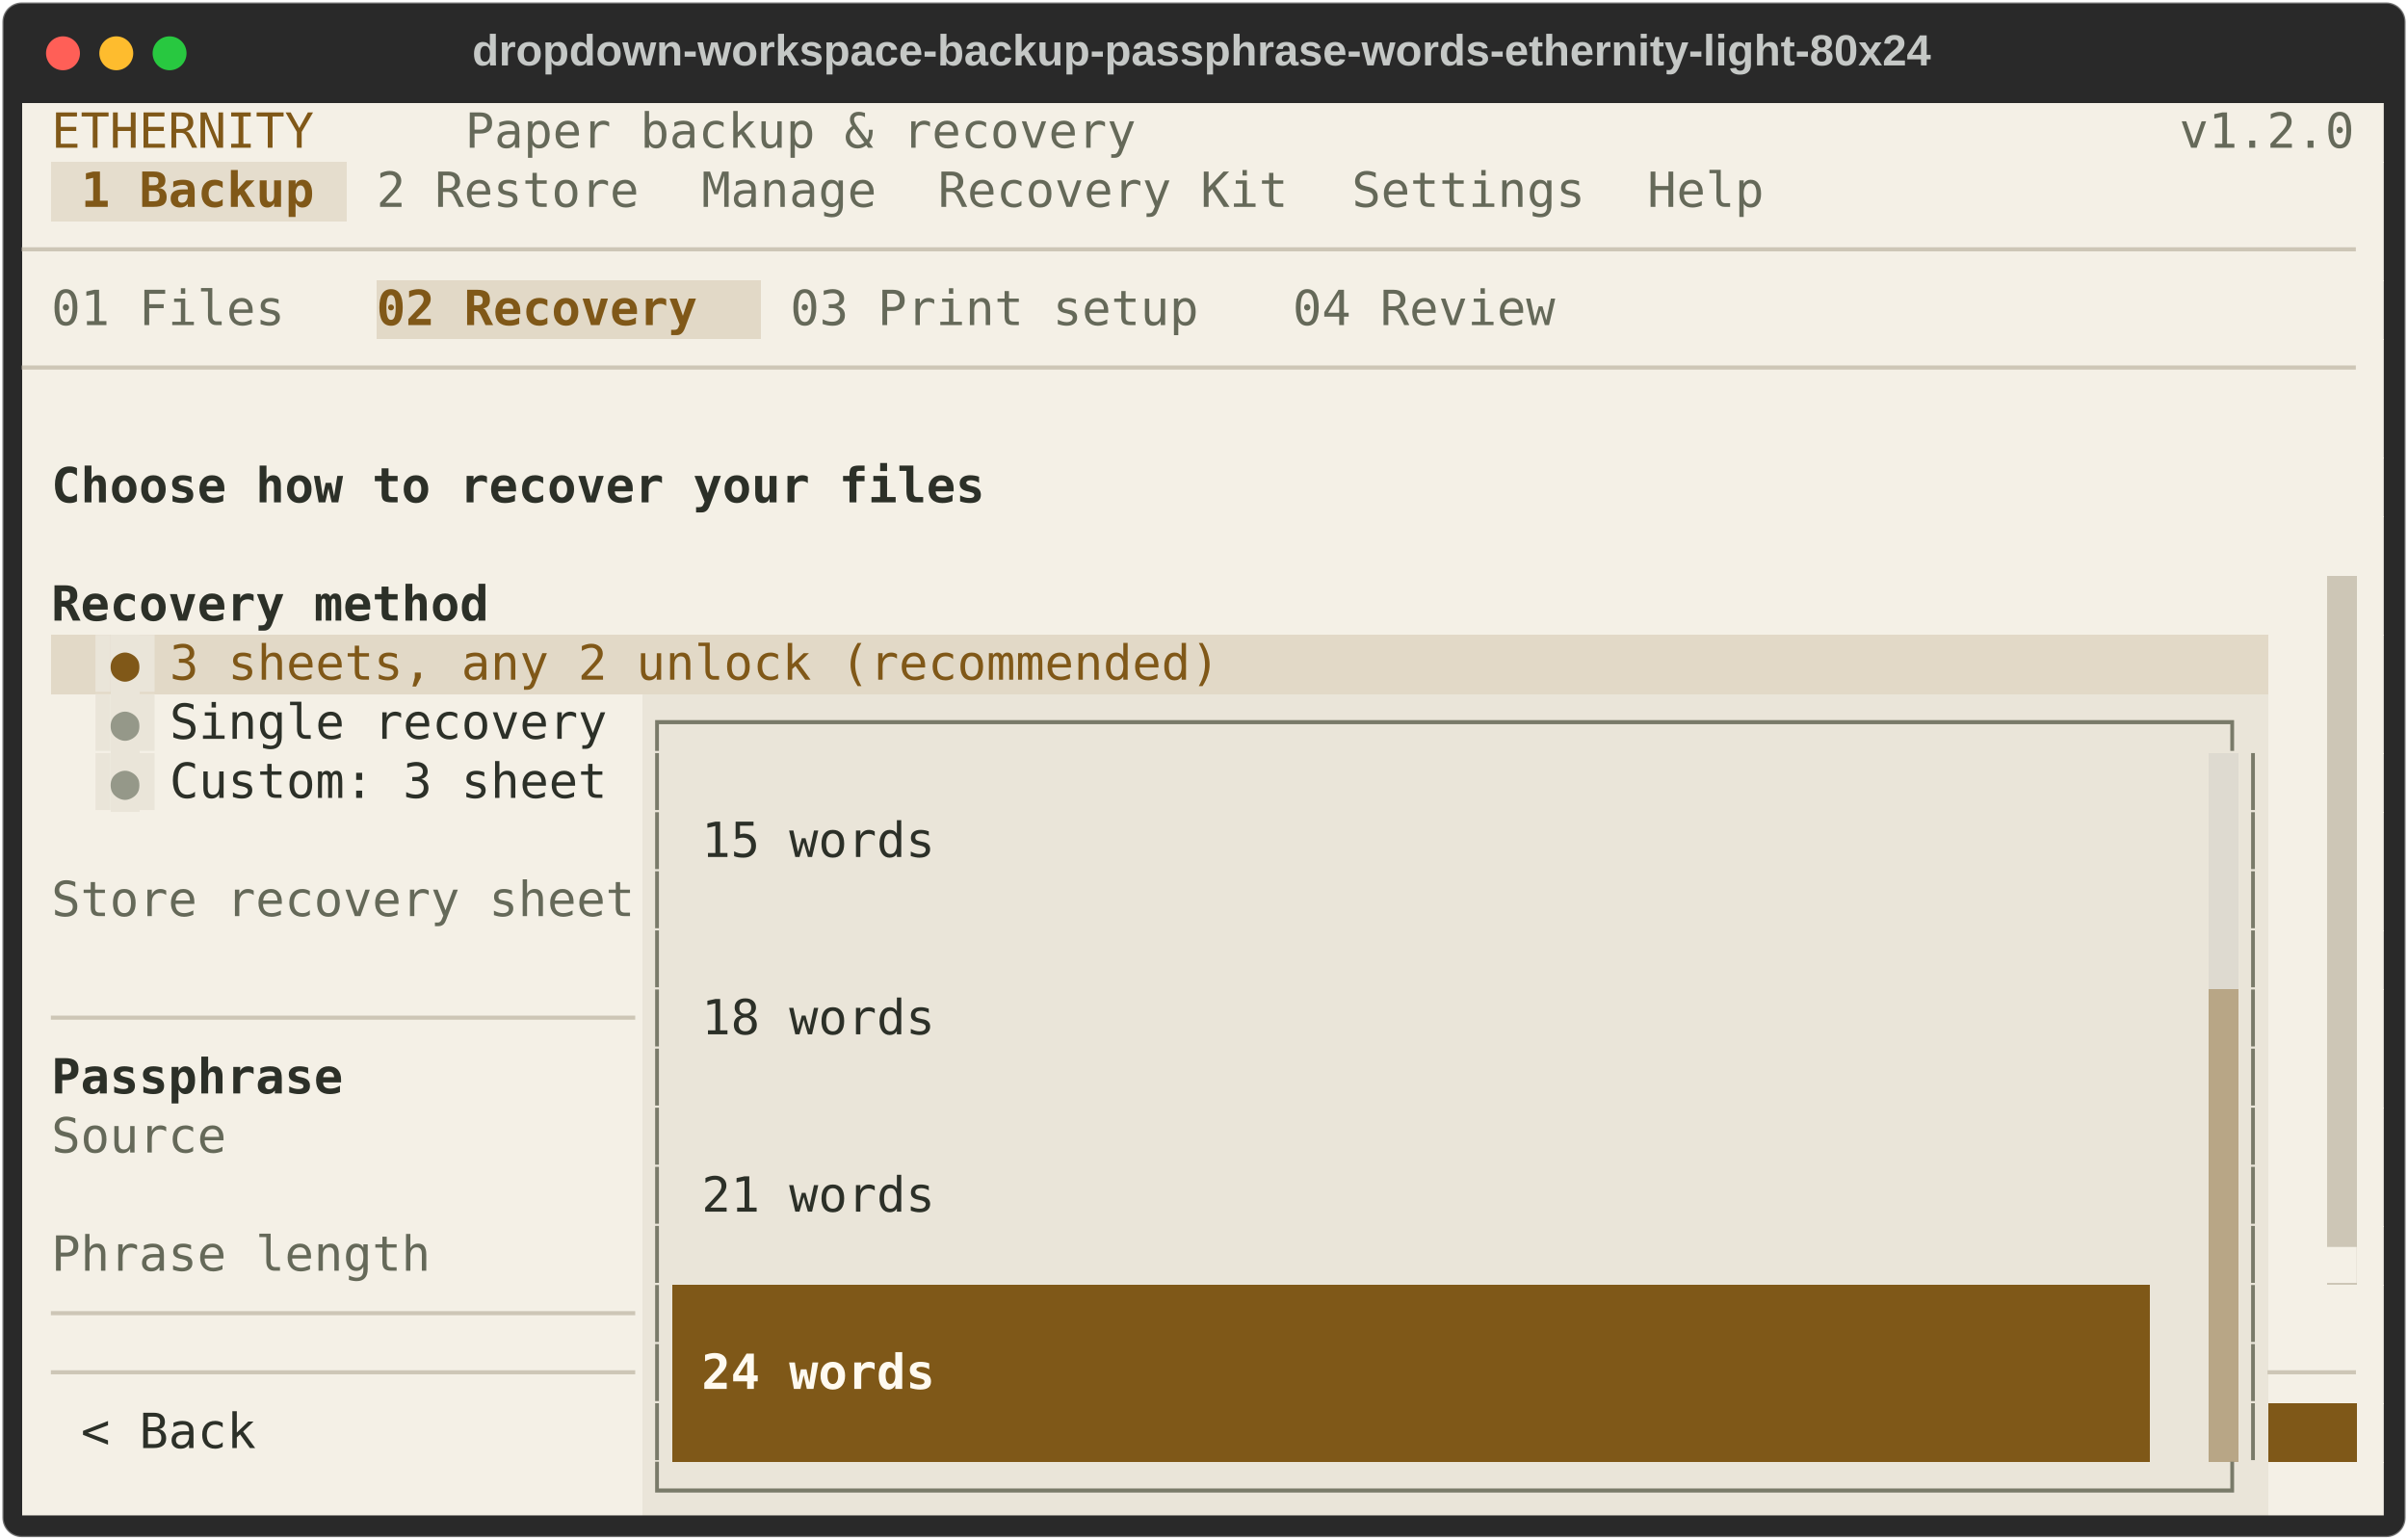
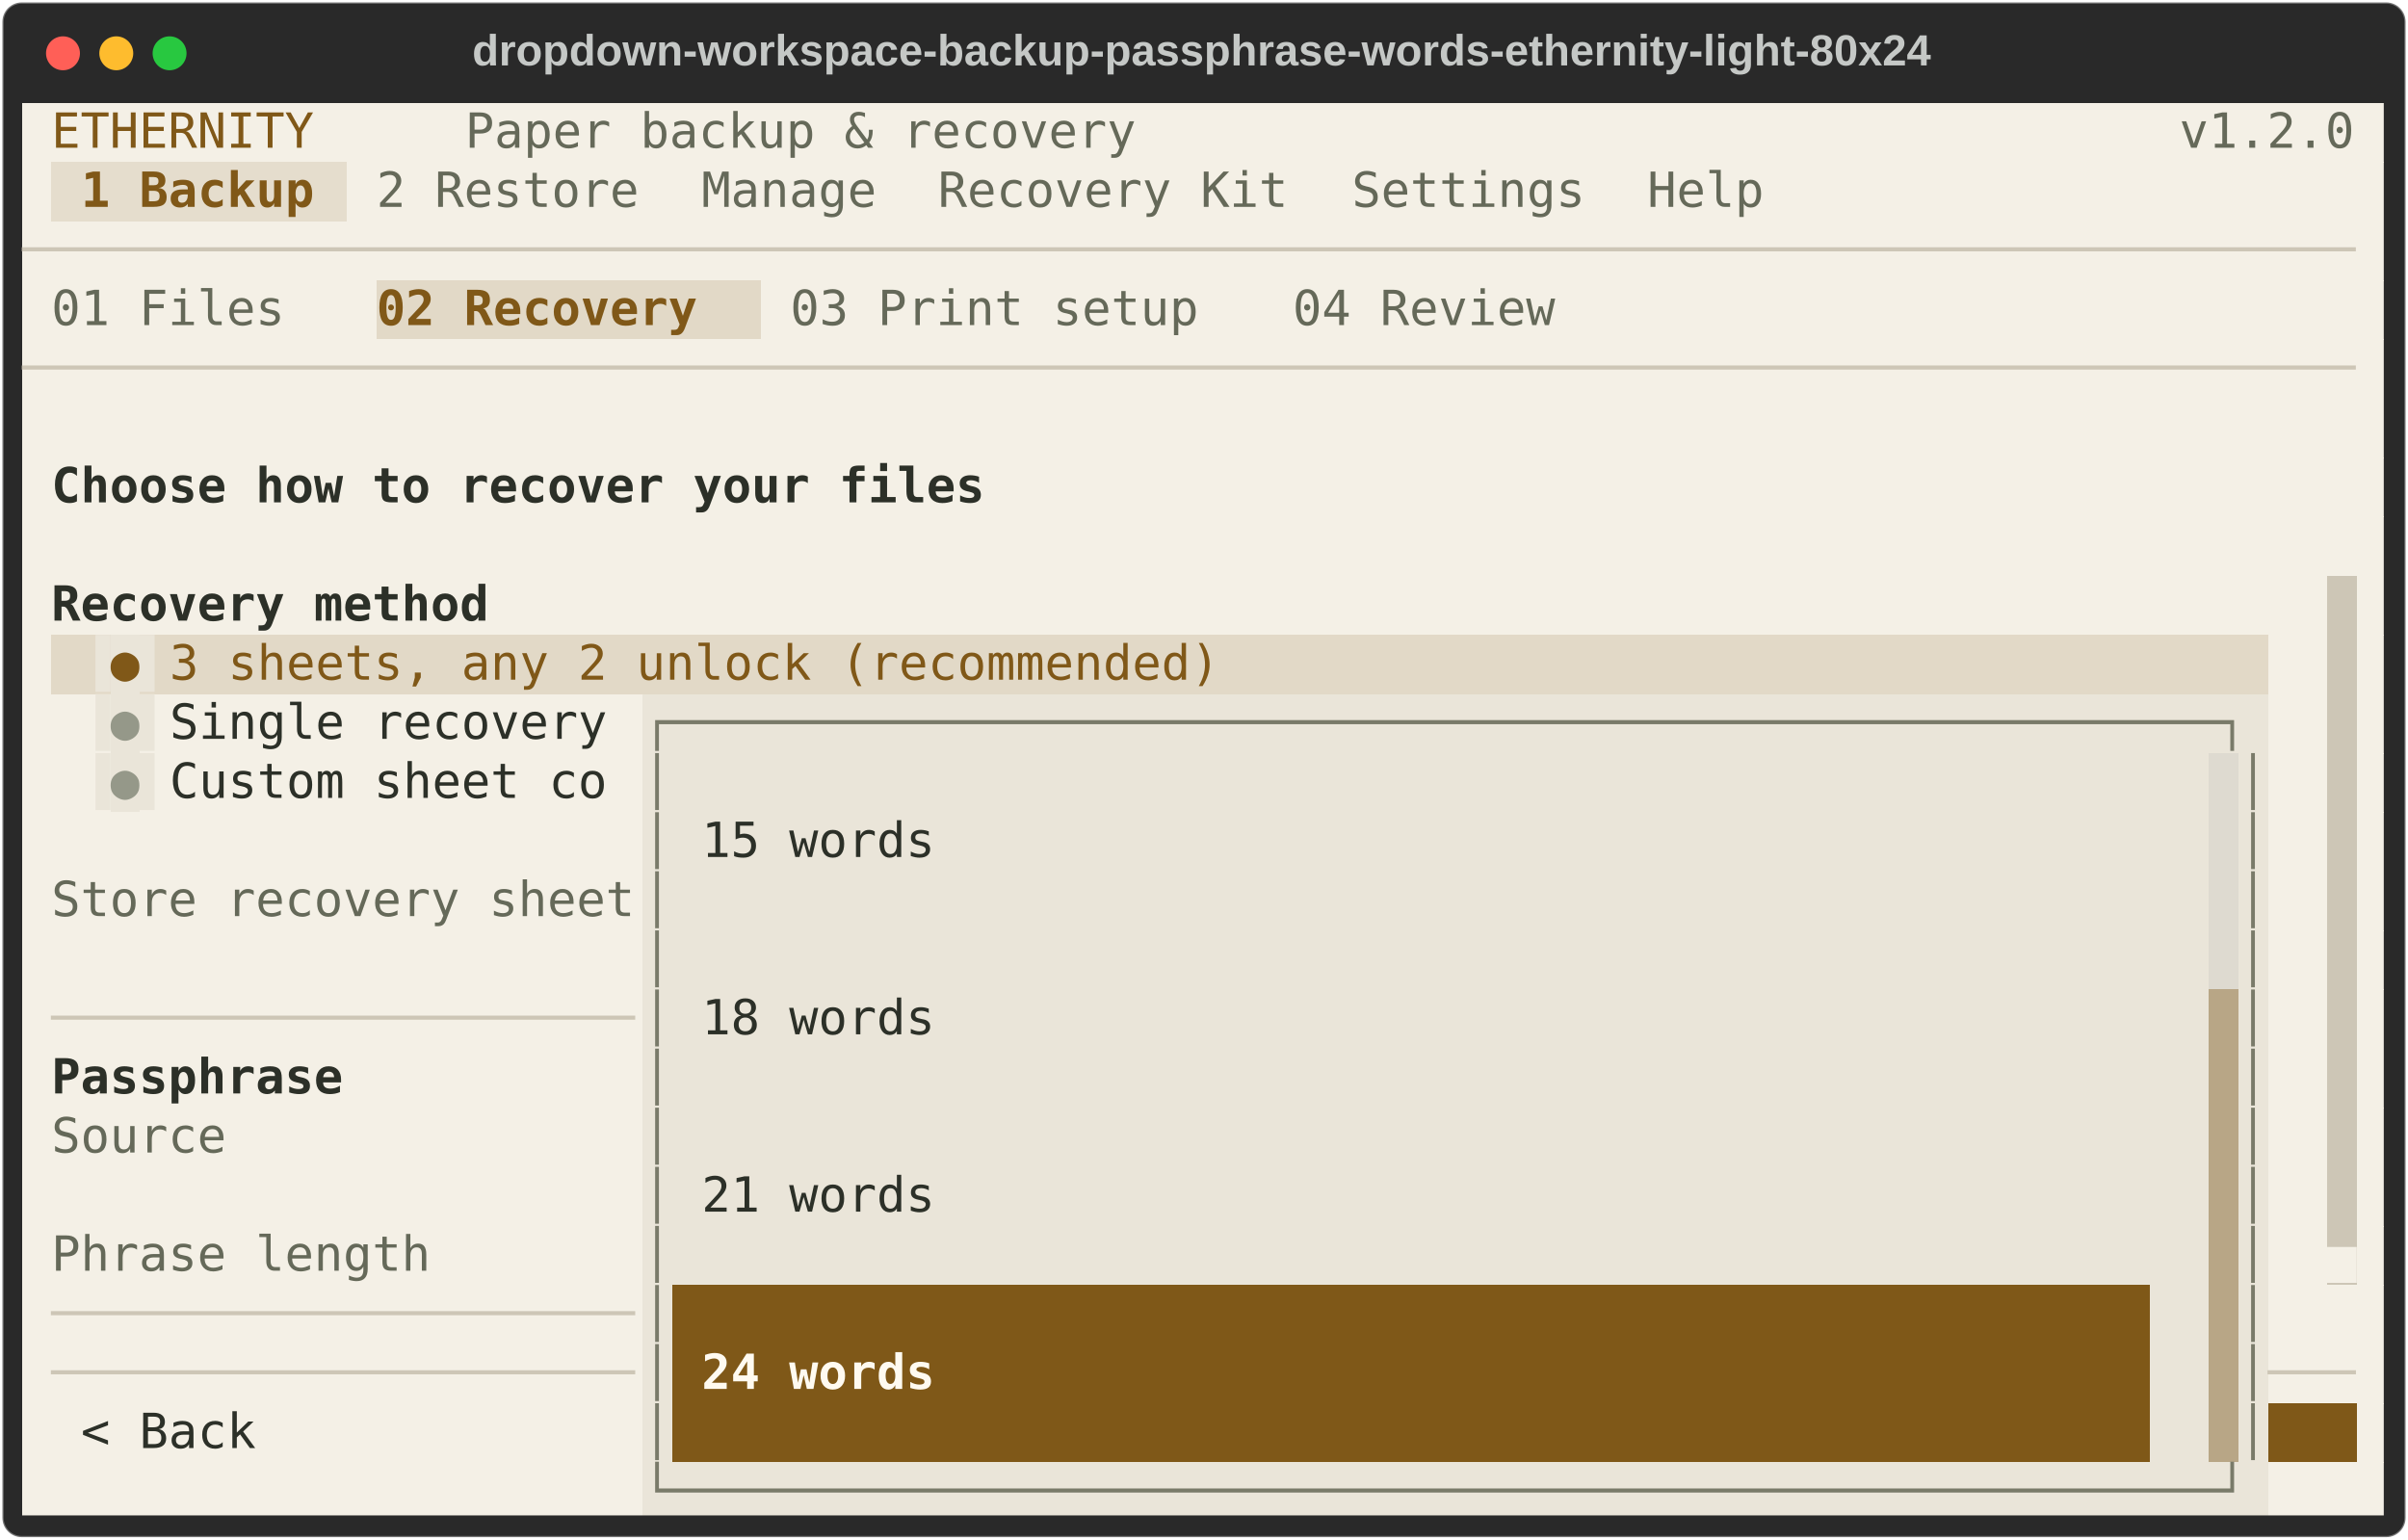
<svg xmlns="http://www.w3.org/2000/svg" class="rich-terminal" viewBox="0 0 994 635.6">
  <style>

    @font-face {
        font-family: "Fira Code";
        src: local("FiraCode-Regular"),
                url("https://cdnjs.cloudflare.com/ajax/libs/firacode/6.2.0/woff2/FiraCode-Regular.woff2") format("woff2"),
                url("https://cdnjs.cloudflare.com/ajax/libs/firacode/6.2.0/woff/FiraCode-Regular.woff") format("woff");
        font-style: normal;
        font-weight: 400;
    }
    @font-face {
        font-family: "Fira Code";
        src: local("FiraCode-Bold"),
                url("https://cdnjs.cloudflare.com/ajax/libs/firacode/6.2.0/woff2/FiraCode-Bold.woff2") format("woff2"),
                url("https://cdnjs.cloudflare.com/ajax/libs/firacode/6.2.0/woff/FiraCode-Bold.woff") format("woff");
        font-style: bold;
        font-weight: 700;
    }

    .terminal-matrix {
        font-family: Fira Code, monospace;
        font-size: 20px;
        line-height: 24.4px;
        font-variant-east-asian: full-width;
    }

    .terminal-title {
        font-size: 18px;
        font-weight: bold;
        font-family: arial;
    }

    .terminal-r1 { fill: #c5c8c6 }
.terminal-r2 { fill: #805818 }
.terminal-r3 { fill: #656959 }
.terminal-r4 { fill: #805818;font-weight: bold }
.terminal-r5 { fill: #cdc6b6 }
.terminal-r6 { fill: #2c3028;font-weight: bold }
.terminal-r7 { fill: #f4f0e6 }
.terminal-r8 { fill: #eae5d9 }
.terminal-r9 { fill: #959889 }
.terminal-r10 { fill: #2c3028 }
.terminal-r11 { fill: #797a69 }
.terminal-r12 { fill: #fffaf0;font-weight: bold }
    </style>
  <defs>
    <clipPath id="terminal-clip-terminal">
      <rect x="0" y="0" width="975.0" height="584.6" />
    </clipPath>
    <clipPath id="terminal-line-0">
      <rect x="0" y="1.5" width="976" height="24.65" />
    </clipPath>
    <clipPath id="terminal-line-1">
      <rect x="0" y="25.9" width="976" height="24.65" />
    </clipPath>
    <clipPath id="terminal-line-2">
      <rect x="0" y="50.3" width="976" height="24.65" />
    </clipPath>
    <clipPath id="terminal-line-3">
      <rect x="0" y="74.7" width="976" height="24.65" />
    </clipPath>
    <clipPath id="terminal-line-4">
      <rect x="0" y="99.1" width="976" height="24.65" />
    </clipPath>
    <clipPath id="terminal-line-5">
      <rect x="0" y="123.5" width="976" height="24.65" />
    </clipPath>
    <clipPath id="terminal-line-6">
      <rect x="0" y="147.9" width="976" height="24.65" />
    </clipPath>
    <clipPath id="terminal-line-7">
      <rect x="0" y="172.3" width="976" height="24.65" />
    </clipPath>
    <clipPath id="terminal-line-8">
      <rect x="0" y="196.7" width="976" height="24.65" />
    </clipPath>
    <clipPath id="terminal-line-9">
      <rect x="0" y="221.1" width="976" height="24.65" />
    </clipPath>
    <clipPath id="terminal-line-10">
      <rect x="0" y="245.5" width="976" height="24.65" />
    </clipPath>
    <clipPath id="terminal-line-11">
      <rect x="0" y="269.9" width="976" height="24.65" />
    </clipPath>
    <clipPath id="terminal-line-12">
      <rect x="0" y="294.3" width="976" height="24.65" />
    </clipPath>
    <clipPath id="terminal-line-13">
      <rect x="0" y="318.7" width="976" height="24.65" />
    </clipPath>
    <clipPath id="terminal-line-14">
      <rect x="0" y="343.1" width="976" height="24.65" />
    </clipPath>
    <clipPath id="terminal-line-15">
      <rect x="0" y="367.5" width="976" height="24.65" />
    </clipPath>
    <clipPath id="terminal-line-16">
      <rect x="0" y="391.9" width="976" height="24.65" />
    </clipPath>
    <clipPath id="terminal-line-17">
      <rect x="0" y="416.3" width="976" height="24.65" />
    </clipPath>
    <clipPath id="terminal-line-18">
      <rect x="0" y="440.7" width="976" height="24.65" />
    </clipPath>
    <clipPath id="terminal-line-19">
      <rect x="0" y="465.1" width="976" height="24.65" />
    </clipPath>
    <clipPath id="terminal-line-20">
      <rect x="0" y="489.5" width="976" height="24.65" />
    </clipPath>
    <clipPath id="terminal-line-21">
      <rect x="0" y="513.9" width="976" height="24.65" />
    </clipPath>
    <clipPath id="terminal-line-22">
      <rect x="0" y="538.3" width="976" height="24.65" />
    </clipPath>
  </defs>
  <rect fill="#292929" stroke="rgba(255,255,255,0.35)" stroke-width="1" x="1" y="1" width="992" height="633.6" rx="8" />
  <text class="terminal-title" fill="#c5c8c6" text-anchor="middle" x="496" y="27">dropdown-workspace-backup-passphrase-words-ethernity-light-80x24</text>
  <g transform="translate(26,22)">
    <circle cx="0" cy="0" r="7" fill="#ff5f57" />
    <circle cx="22" cy="0" r="7" fill="#febc2e" />
    <circle cx="44" cy="0" r="7" fill="#28c840" />
  </g>
  <g transform="translate(9, 41)" clip-path="url(#terminal-clip-terminal)">
    <rect fill="#f4f0e6" x="0" y="1.5" width="12.2" height="24.65" shape-rendering="crispEdges" />
    <rect fill="#f4f0e6" x="12.2" y="1.5" width="109.8" height="24.65" shape-rendering="crispEdges" />
    <rect fill="#f4f0e6" x="122" y="1.5" width="61" height="24.65" shape-rendering="crispEdges" />
    <rect fill="#f4f0e6" x="183" y="1.5" width="280.6" height="24.65" shape-rendering="crispEdges" />
    <rect fill="#f4f0e6" x="463.6" y="1.5" width="427" height="24.65" shape-rendering="crispEdges" />
    <rect fill="#f4f0e6" x="890.6" y="1.5" width="73.2" height="24.65" shape-rendering="crispEdges" />
    <rect fill="#f4f0e6" x="963.8" y="1.5" width="12.2" height="24.65" shape-rendering="crispEdges" />
    <rect fill="#f4f0e6" x="0" y="25.9" width="12.2" height="24.65" shape-rendering="crispEdges" />
    <rect fill="#e5ddcd" x="12.2" y="25.9" width="12.2" height="24.65" shape-rendering="crispEdges" />
    <rect fill="#e5ddcd" x="24.4" y="25.9" width="97.6" height="24.65" shape-rendering="crispEdges" />
    <rect fill="#e5ddcd" x="122" y="25.9" width="12.2" height="24.65" shape-rendering="crispEdges" />
    <rect fill="#f4f0e6" x="134.2" y="25.9" width="12.2" height="24.65" shape-rendering="crispEdges" />
    <rect fill="#f4f0e6" x="146.4" y="25.9" width="109.8" height="24.65" shape-rendering="crispEdges" />
    <rect fill="#f4f0e6" x="256.2" y="25.9" width="24.4" height="24.65" shape-rendering="crispEdges" />
    <rect fill="#f4f0e6" x="280.6" y="25.9" width="73.2" height="24.65" shape-rendering="crispEdges" />
    <rect fill="#f4f0e6" x="353.8" y="25.9" width="24.4" height="24.65" shape-rendering="crispEdges" />
    <rect fill="#f4f0e6" x="378.2" y="25.9" width="146.4" height="24.65" shape-rendering="crispEdges" />
    <rect fill="#f4f0e6" x="524.6" y="25.9" width="24.4" height="24.65" shape-rendering="crispEdges" />
    <rect fill="#f4f0e6" x="549" y="25.9" width="97.6" height="24.65" shape-rendering="crispEdges" />
    <rect fill="#f4f0e6" x="646.6" y="25.9" width="24.4" height="24.65" shape-rendering="crispEdges" />
    <rect fill="#f4f0e6" x="671" y="25.9" width="48.8" height="24.65" shape-rendering="crispEdges" />
    <rect fill="#f4f0e6" x="719.8" y="25.9" width="256.2" height="24.65" shape-rendering="crispEdges" />
    <rect fill="#f4f0e6" x="0" y="50.3" width="976" height="24.65" shape-rendering="crispEdges" />
    <rect fill="#f4f0e6" x="0" y="74.7" width="12.2" height="24.65" shape-rendering="crispEdges" />
    <rect fill="#f4f0e6" x="12.2" y="74.7" width="97.6" height="24.65" shape-rendering="crispEdges" />
    <rect fill="#f4f0e6" x="109.8" y="74.7" width="24.4" height="24.65" shape-rendering="crispEdges" />
    <rect fill="#f4f0e6" x="134.2" y="74.7" width="12.2" height="24.65" shape-rendering="crispEdges" />
    <rect fill="#e2d9c7" x="146.4" y="74.7" width="134.2" height="24.65" shape-rendering="crispEdges" />
    <rect fill="#e2d9c7" x="280.6" y="74.7" width="24.4" height="24.65" shape-rendering="crispEdges" />
    <rect fill="#f4f0e6" x="305" y="74.7" width="12.2" height="24.65" shape-rendering="crispEdges" />
    <rect fill="#f4f0e6" x="317.2" y="74.7" width="170.8" height="24.65" shape-rendering="crispEdges" />
    <rect fill="#f4f0e6" x="488" y="74.7" width="24.4" height="24.65" shape-rendering="crispEdges" />
    <rect fill="#f4f0e6" x="512.4" y="74.7" width="12.2" height="24.65" shape-rendering="crispEdges" />
    <rect fill="#f4f0e6" x="524.6" y="74.7" width="109.8" height="24.65" shape-rendering="crispEdges" />
    <rect fill="#f4f0e6" x="634.4" y="74.7" width="24.4" height="24.65" shape-rendering="crispEdges" />
    <rect fill="#f4f0e6" x="658.8" y="74.7" width="317.2" height="24.65" shape-rendering="crispEdges" />
    <rect fill="#f4f0e6" x="0" y="99.1" width="976" height="24.65" shape-rendering="crispEdges" />
    <rect fill="#f4f0e6" x="0" y="123.5" width="976" height="24.65" shape-rendering="crispEdges" />
    <rect fill="#f4f0e6" x="0" y="147.9" width="12.2" height="24.65" shape-rendering="crispEdges" />
    <rect fill="#f4f0e6" x="12.2" y="147.9" width="390.4" height="24.65" shape-rendering="crispEdges" />
    <rect fill="#f4f0e6" x="402.6" y="147.9" width="573.4" height="24.65" shape-rendering="crispEdges" />
    <rect fill="#f4f0e6" x="0" y="172.3" width="976" height="24.65" shape-rendering="crispEdges" />
    <rect fill="#f4f0e6" x="0" y="196.7" width="12.2" height="24.65" shape-rendering="crispEdges" />
    <rect fill="#f4f0e6" x="12.2" y="196.7" width="183" height="24.65" shape-rendering="crispEdges" />
    <rect fill="#f4f0e6" x="195.2" y="196.7" width="756.4" height="24.65" shape-rendering="crispEdges" />
    <rect fill="#cdc6b6" x="951.6" y="196.7" width="12.2" height="24.65" shape-rendering="crispEdges" />
    <rect fill="#f4f0e6" x="963.8" y="196.7" width="12.2" height="24.65" shape-rendering="crispEdges" />
    <rect fill="#f4f0e6" x="0" y="221.1" width="12.2" height="24.65" shape-rendering="crispEdges" />
    <rect fill="#e2d9c7" x="12.2" y="221.1" width="12.2" height="24.65" shape-rendering="crispEdges" />
    <rect fill="#e2d9c7" x="24.4" y="221.1" width="12.2" height="24.65" shape-rendering="crispEdges" />
    <rect fill="#eae5d9" x="36.6" y="221.1" width="12.2" height="24.65" shape-rendering="crispEdges" />
    <rect fill="#e2d9c7" x="48.8" y="221.1" width="12.2" height="24.65" shape-rendering="crispEdges" />
    <rect fill="#e2d9c7" x="61" y="221.1" width="463.6" height="24.65" shape-rendering="crispEdges" />
    <rect fill="#e2d9c7" x="524.6" y="221.1" width="402.6" height="24.65" shape-rendering="crispEdges" />
    <rect fill="#f4f0e6" x="927.2" y="221.1" width="24.4" height="24.65" shape-rendering="crispEdges" />
    <rect fill="#cdc6b6" x="951.6" y="221.1" width="12.2" height="24.65" shape-rendering="crispEdges" />
    <rect fill="#f4f0e6" x="963.8" y="221.1" width="12.2" height="24.65" shape-rendering="crispEdges" />
    <rect fill="#f4f0e6" x="0" y="245.5" width="24.4" height="24.65" shape-rendering="crispEdges" />
    <rect fill="#f4f0e6" x="24.4" y="245.5" width="12.2" height="24.65" shape-rendering="crispEdges" />
    <rect fill="#eae5d9" x="36.6" y="245.5" width="12.2" height="24.65" shape-rendering="crispEdges" />
    <rect fill="#f4f0e6" x="48.8" y="245.5" width="12.2" height="24.65" shape-rendering="crispEdges" />
    <rect fill="#f4f0e6" x="61" y="245.5" width="195.2" height="24.65" shape-rendering="crispEdges" />
    <rect fill="#eae5d9" x="256.2" y="245.5" width="671" height="24.65" shape-rendering="crispEdges" />
    <rect fill="#f4f0e6" x="927.2" y="245.5" width="24.4" height="24.65" shape-rendering="crispEdges" />
    <rect fill="#cdc6b6" x="951.6" y="245.5" width="12.2" height="24.65" shape-rendering="crispEdges" />
    <rect fill="#f4f0e6" x="963.8" y="245.5" width="12.2" height="24.65" shape-rendering="crispEdges" />
    <rect fill="#f4f0e6" x="0" y="269.9" width="24.4" height="24.65" shape-rendering="crispEdges" />
    <rect fill="#f4f0e6" x="24.4" y="269.9" width="12.2" height="24.65" shape-rendering="crispEdges" />
    <rect fill="#eae5d9" x="36.6" y="269.9" width="12.2" height="24.65" shape-rendering="crispEdges" />
    <rect fill="#f4f0e6" x="48.8" y="269.9" width="12.2" height="24.65" shape-rendering="crispEdges" />
    <rect fill="#f4f0e6" x="61" y="269.9" width="195.2" height="24.65" shape-rendering="crispEdges" />
    <rect fill="#eae5d9" x="256.2" y="269.9" width="12.2" height="24.65" shape-rendering="crispEdges" />
    <rect fill="#eae5d9" x="268.4" y="269.9" width="610" height="24.65" shape-rendering="crispEdges" />
    <rect fill="#eae5d9" x="878.4" y="269.9" width="24.4" height="24.65" shape-rendering="crispEdges" />
    <rect fill="#dedad0" x="902.8" y="269.9" width="12.2" height="24.65" shape-rendering="crispEdges" />
    <rect fill="#eae5d9" x="915" y="269.9" width="12.2" height="24.65" shape-rendering="crispEdges" />
    <rect fill="#f4f0e6" x="927.2" y="269.9" width="24.4" height="24.65" shape-rendering="crispEdges" />
    <rect fill="#cdc6b6" x="951.6" y="269.9" width="12.2" height="24.65" shape-rendering="crispEdges" />
    <rect fill="#f4f0e6" x="963.8" y="269.9" width="12.2" height="24.65" shape-rendering="crispEdges" />
    <rect fill="#f4f0e6" x="0" y="294.3" width="256.2" height="24.65" shape-rendering="crispEdges" />
    <rect fill="#eae5d9" x="256.2" y="294.3" width="12.2" height="24.65" shape-rendering="crispEdges" />
    <rect fill="#eae5d9" x="268.4" y="294.3" width="12.2" height="24.65" shape-rendering="crispEdges" />
    <rect fill="#eae5d9" x="280.6" y="294.3" width="97.6" height="24.65" shape-rendering="crispEdges" />
    <rect fill="#eae5d9" x="378.2" y="294.3" width="500.2" height="24.65" shape-rendering="crispEdges" />
    <rect fill="#eae5d9" x="878.4" y="294.3" width="24.4" height="24.65" shape-rendering="crispEdges" />
    <rect fill="#dedad0" x="902.8" y="294.3" width="12.2" height="24.65" shape-rendering="crispEdges" />
    <rect fill="#eae5d9" x="915" y="294.3" width="12.2" height="24.65" shape-rendering="crispEdges" />
    <rect fill="#f4f0e6" x="927.2" y="294.3" width="24.4" height="24.65" shape-rendering="crispEdges" />
    <rect fill="#cdc6b6" x="951.6" y="294.3" width="12.2" height="24.65" shape-rendering="crispEdges" />
    <rect fill="#f4f0e6" x="963.8" y="294.3" width="12.2" height="24.65" shape-rendering="crispEdges" />
    <rect fill="#f4f0e6" x="0" y="318.7" width="12.2" height="24.65" shape-rendering="crispEdges" />
    <rect fill="#f4f0e6" x="12.2" y="318.7" width="244" height="24.65" shape-rendering="crispEdges" />
    <rect fill="#eae5d9" x="256.2" y="318.7" width="12.2" height="24.65" shape-rendering="crispEdges" />
    <rect fill="#eae5d9" x="268.4" y="318.7" width="610" height="24.65" shape-rendering="crispEdges" />
    <rect fill="#eae5d9" x="878.4" y="318.7" width="24.4" height="24.65" shape-rendering="crispEdges" />
    <rect fill="#dedad0" x="902.8" y="318.7" width="12.2" height="24.65" shape-rendering="crispEdges" />
    <rect fill="#eae5d9" x="915" y="318.7" width="12.2" height="24.65" shape-rendering="crispEdges" />
    <rect fill="#f4f0e6" x="927.2" y="318.7" width="24.4" height="24.65" shape-rendering="crispEdges" />
    <rect fill="#cdc6b6" x="951.6" y="318.7" width="12.2" height="24.65" shape-rendering="crispEdges" />
    <rect fill="#f4f0e6" x="963.8" y="318.7" width="12.2" height="24.65" shape-rendering="crispEdges" />
    <rect fill="#f4f0e6" x="0" y="343.1" width="256.2" height="24.65" shape-rendering="crispEdges" />
    <rect fill="#eae5d9" x="256.2" y="343.1" width="12.2" height="24.65" shape-rendering="crispEdges" />
    <rect fill="#eae5d9" x="268.4" y="343.1" width="610" height="24.65" shape-rendering="crispEdges" />
    <rect fill="#eae5d9" x="878.4" y="343.1" width="24.4" height="24.65" shape-rendering="crispEdges" />
    <rect fill="#dedad0" x="902.8" y="343.1" width="12.2" height="24.65" shape-rendering="crispEdges" />
    <rect fill="#eae5d9" x="915" y="343.1" width="12.2" height="24.65" shape-rendering="crispEdges" />
    <rect fill="#f4f0e6" x="927.2" y="343.1" width="24.4" height="24.65" shape-rendering="crispEdges" />
    <rect fill="#cdc6b6" x="951.6" y="343.1" width="12.2" height="24.65" shape-rendering="crispEdges" />
    <rect fill="#f4f0e6" x="963.8" y="343.1" width="12.2" height="24.65" shape-rendering="crispEdges" />
    <rect fill="#f4f0e6" x="0" y="367.5" width="12.2" height="24.65" shape-rendering="crispEdges" />
    <rect fill="#f4f0e6" x="12.2" y="367.5" width="244" height="24.65" shape-rendering="crispEdges" />
    <rect fill="#eae5d9" x="256.2" y="367.5" width="12.2" height="24.65" shape-rendering="crispEdges" />
    <rect fill="#eae5d9" x="268.4" y="367.5" width="12.2" height="24.65" shape-rendering="crispEdges" />
    <rect fill="#eae5d9" x="280.6" y="367.5" width="97.6" height="24.65" shape-rendering="crispEdges" />
    <rect fill="#eae5d9" x="378.2" y="367.5" width="500.2" height="24.65" shape-rendering="crispEdges" />
    <rect fill="#eae5d9" x="878.4" y="367.5" width="24.4" height="24.65" shape-rendering="crispEdges" />
    <rect fill="#b8a686" x="902.8" y="367.5" width="12.2" height="24.65" shape-rendering="crispEdges" />
    <rect fill="#eae5d9" x="915" y="367.5" width="12.2" height="24.65" shape-rendering="crispEdges" />
    <rect fill="#f4f0e6" x="927.2" y="367.5" width="24.4" height="24.65" shape-rendering="crispEdges" />
    <rect fill="#cdc6b6" x="951.6" y="367.5" width="12.2" height="24.65" shape-rendering="crispEdges" />
    <rect fill="#f4f0e6" x="963.8" y="367.5" width="12.2" height="24.65" shape-rendering="crispEdges" />
    <rect fill="#f4f0e6" x="0" y="391.9" width="12.2" height="24.65" shape-rendering="crispEdges" />
    <rect fill="#f4f0e6" x="12.2" y="391.9" width="122" height="24.65" shape-rendering="crispEdges" />
    <rect fill="#f4f0e6" x="134.2" y="391.9" width="122" height="24.65" shape-rendering="crispEdges" />
    <rect fill="#eae5d9" x="256.2" y="391.9" width="12.2" height="24.65" shape-rendering="crispEdges" />
    <rect fill="#eae5d9" x="268.4" y="391.9" width="610" height="24.65" shape-rendering="crispEdges" />
    <rect fill="#eae5d9" x="878.4" y="391.9" width="24.4" height="24.65" shape-rendering="crispEdges" />
    <rect fill="#b8a686" x="902.8" y="391.9" width="12.2" height="24.65" shape-rendering="crispEdges" />
    <rect fill="#eae5d9" x="915" y="391.9" width="12.2" height="24.65" shape-rendering="crispEdges" />
    <rect fill="#f4f0e6" x="927.2" y="391.9" width="24.4" height="24.65" shape-rendering="crispEdges" />
    <rect fill="#cdc6b6" x="951.6" y="391.9" width="12.2" height="24.65" shape-rendering="crispEdges" />
    <rect fill="#f4f0e6" x="963.8" y="391.9" width="12.2" height="24.65" shape-rendering="crispEdges" />
    <rect fill="#f4f0e6" x="0" y="416.3" width="12.2" height="24.65" shape-rendering="crispEdges" />
    <rect fill="#f4f0e6" x="12.2" y="416.3" width="73.2" height="24.65" shape-rendering="crispEdges" />
    <rect fill="#f4f0e6" x="85.4" y="416.3" width="146.4" height="24.65" shape-rendering="crispEdges" />
    <rect fill="#f4f0e6" x="231.8" y="416.3" width="24.4" height="24.65" shape-rendering="crispEdges" />
    <rect fill="#eae5d9" x="256.2" y="416.3" width="12.2" height="24.65" shape-rendering="crispEdges" />
    <rect fill="#eae5d9" x="268.4" y="416.3" width="610" height="24.65" shape-rendering="crispEdges" />
    <rect fill="#eae5d9" x="878.4" y="416.3" width="24.4" height="24.65" shape-rendering="crispEdges" />
    <rect fill="#b8a686" x="902.8" y="416.3" width="12.2" height="24.65" shape-rendering="crispEdges" />
    <rect fill="#eae5d9" x="915" y="416.3" width="12.2" height="24.65" shape-rendering="crispEdges" />
    <rect fill="#f4f0e6" x="927.2" y="416.3" width="24.4" height="24.65" shape-rendering="crispEdges" />
    <rect fill="#cdc6b6" x="951.6" y="416.3" width="12.2" height="24.65" shape-rendering="crispEdges" />
    <rect fill="#f4f0e6" x="963.8" y="416.3" width="12.2" height="24.65" shape-rendering="crispEdges" />
    <rect fill="#f4f0e6" x="0" y="440.7" width="256.2" height="24.65" shape-rendering="crispEdges" />
    <rect fill="#eae5d9" x="256.2" y="440.7" width="12.2" height="24.65" shape-rendering="crispEdges" />
    <rect fill="#eae5d9" x="268.4" y="440.7" width="12.2" height="24.65" shape-rendering="crispEdges" />
    <rect fill="#eae5d9" x="280.6" y="440.7" width="97.6" height="24.65" shape-rendering="crispEdges" />
    <rect fill="#eae5d9" x="378.2" y="440.7" width="500.2" height="24.65" shape-rendering="crispEdges" />
    <rect fill="#eae5d9" x="878.4" y="440.7" width="24.4" height="24.65" shape-rendering="crispEdges" />
    <rect fill="#b8a686" x="902.8" y="440.7" width="12.2" height="24.65" shape-rendering="crispEdges" />
    <rect fill="#eae5d9" x="915" y="440.7" width="12.2" height="24.65" shape-rendering="crispEdges" />
    <rect fill="#f4f0e6" x="927.2" y="440.7" width="24.4" height="24.65" shape-rendering="crispEdges" />
    <rect fill="#cdc6b6" x="951.6" y="440.7" width="12.2" height="24.65" shape-rendering="crispEdges" />
    <rect fill="#f4f0e6" x="963.8" y="440.7" width="12.2" height="24.65" shape-rendering="crispEdges" />
    <rect fill="#f4f0e6" x="0" y="465.1" width="12.2" height="24.65" shape-rendering="crispEdges" />
    <rect fill="#f4f0e6" x="12.2" y="465.1" width="158.6" height="24.65" shape-rendering="crispEdges" />
    <rect fill="#f4f0e6" x="170.8" y="465.1" width="61" height="24.65" shape-rendering="crispEdges" />
    <rect fill="#f4f0e6" x="231.8" y="465.1" width="24.4" height="24.65" shape-rendering="crispEdges" />
    <rect fill="#eae5d9" x="256.2" y="465.1" width="12.2" height="24.65" shape-rendering="crispEdges" />
    <rect fill="#eae5d9" x="268.4" y="465.1" width="610" height="24.65" shape-rendering="crispEdges" />
    <rect fill="#eae5d9" x="878.4" y="465.1" width="24.4" height="24.65" shape-rendering="crispEdges" />
    <rect fill="#b8a686" x="902.8" y="465.1" width="12.2" height="24.65" shape-rendering="crispEdges" />
    <rect fill="#eae5d9" x="915" y="465.1" width="12.2" height="24.65" shape-rendering="crispEdges" />
    <rect fill="#f4f0e6" x="927.2" y="465.1" width="24.4" height="24.65" shape-rendering="crispEdges" />
    <rect fill="#cdc6b6" x="951.6" y="465.1" width="12.2" height="24.65" shape-rendering="crispEdges" />
    <rect fill="#f4f0e6" x="963.8" y="465.1" width="12.2" height="24.65" shape-rendering="crispEdges" />
    <rect fill="#f4f0e6" x="0" y="489.5" width="12.2" height="24.65" shape-rendering="crispEdges" />
    <rect fill="#f4f0e6" x="12.2" y="489.5" width="244" height="24.65" shape-rendering="crispEdges" />
    <rect fill="#eae5d9" x="256.2" y="489.5" width="12.2" height="24.65" shape-rendering="crispEdges" />
    <rect fill="#7f5818" x="268.4" y="489.5" width="610" height="24.65" shape-rendering="crispEdges" />
    <rect fill="#eae5d9" x="878.4" y="489.5" width="24.4" height="24.65" shape-rendering="crispEdges" />
    <rect fill="#b8a686" x="902.8" y="489.5" width="12.2" height="24.65" shape-rendering="crispEdges" />
    <rect fill="#eae5d9" x="915" y="489.5" width="12.2" height="24.65" shape-rendering="crispEdges" />
    <rect fill="#f4f0e6" x="927.2" y="489.5" width="24.4" height="24.65" shape-rendering="crispEdges" />
    <rect fill="#f4f0e6" x="951.6" y="489.5" width="12.2" height="24.65" shape-rendering="crispEdges" />
    <rect fill="#f4f0e6" x="963.8" y="489.5" width="12.2" height="24.65" shape-rendering="crispEdges" />
    <rect fill="#f4f0e6" x="0" y="513.9" width="12.2" height="24.65" shape-rendering="crispEdges" />
    <rect fill="#f4f0e6" x="12.2" y="513.9" width="244" height="24.65" shape-rendering="crispEdges" />
    <rect fill="#eae5d9" x="256.2" y="513.9" width="12.2" height="24.65" shape-rendering="crispEdges" />
    <rect fill="#7f5818" x="268.4" y="513.9" width="12.2" height="24.65" shape-rendering="crispEdges" />
    <rect fill="#7f5818" x="280.6" y="513.9" width="97.6" height="24.65" shape-rendering="crispEdges" />
    <rect fill="#7f5818" x="378.2" y="513.9" width="500.2" height="24.65" shape-rendering="crispEdges" />
    <rect fill="#eae5d9" x="878.4" y="513.9" width="24.4" height="24.65" shape-rendering="crispEdges" />
    <rect fill="#b8a686" x="902.8" y="513.9" width="12.2" height="24.65" shape-rendering="crispEdges" />
    <rect fill="#eae5d9" x="915" y="513.9" width="12.2" height="24.65" shape-rendering="crispEdges" />
    <rect fill="#f4f0e6" x="927.2" y="513.9" width="36.6" height="24.65" shape-rendering="crispEdges" />
    <rect fill="#f4f0e6" x="963.8" y="513.9" width="12.2" height="24.65" shape-rendering="crispEdges" />
    <rect fill="#f4f0e6" x="0" y="538.3" width="24.4" height="24.65" shape-rendering="crispEdges" />
    <rect fill="#f4f0e6" x="24.4" y="538.3" width="73.2" height="24.65" shape-rendering="crispEdges" />
    <rect fill="#f4f0e6" x="97.6" y="538.3" width="158.6" height="24.65" shape-rendering="crispEdges" />
    <rect fill="#eae5d9" x="256.2" y="538.3" width="12.2" height="24.65" shape-rendering="crispEdges" />
    <rect fill="#7f5818" x="268.4" y="538.3" width="610" height="24.65" shape-rendering="crispEdges" />
    <rect fill="#eae5d9" x="878.4" y="538.3" width="24.4" height="24.65" shape-rendering="crispEdges" />
    <rect fill="#b8a686" x="902.8" y="538.3" width="12.2" height="24.65" shape-rendering="crispEdges" />
    <rect fill="#eae5d9" x="915" y="538.3" width="12.2" height="24.65" shape-rendering="crispEdges" />
    <rect fill="#7f5818" x="927.2" y="538.3" width="36.6" height="24.65" shape-rendering="crispEdges" />
    <rect fill="#f4f0e6" x="963.8" y="538.3" width="12.2" height="24.65" shape-rendering="crispEdges" />
    <rect fill="#f4f0e6" x="0" y="562.7" width="256.2" height="24.65" shape-rendering="crispEdges" />
    <rect fill="#eae5d9" x="256.2" y="562.7" width="671" height="24.65" shape-rendering="crispEdges" />
    <rect fill="#f4f0e6" x="927.2" y="562.7" width="48.8" height="24.65" shape-rendering="crispEdges" />
    <g class="terminal-matrix">
      <text class="terminal-r2" x="12.2" y="20" textLength="109.8" clip-path="url(#terminal-line-0)">ETHERNITY</text>
      <text class="terminal-r3" x="183" y="20" textLength="280.6" clip-path="url(#terminal-line-0)">Paper backup &amp; recovery</text>
      <text class="terminal-r3" x="890.6" y="20" textLength="73.2" clip-path="url(#terminal-line-0)">v1.2.0</text>
      <text class="terminal-r1" x="976" y="20" textLength="12.2" clip-path="url(#terminal-line-0)">
</text>
      <text class="terminal-r4" x="24.4" y="44.4" textLength="97.6" clip-path="url(#terminal-line-1)">1 Backup</text>
      <text class="terminal-r3" x="146.4" y="44.4" textLength="109.8" clip-path="url(#terminal-line-1)">2 Restore</text>
      <text class="terminal-r3" x="280.6" y="44.4" textLength="73.2" clip-path="url(#terminal-line-1)">Manage</text>
      <text class="terminal-r3" x="378.2" y="44.4" textLength="146.4" clip-path="url(#terminal-line-1)">Recovery Kit</text>
      <text class="terminal-r3" x="549" y="44.4" textLength="97.6" clip-path="url(#terminal-line-1)">Settings</text>
      <text class="terminal-r3" x="671" y="44.4" textLength="48.8" clip-path="url(#terminal-line-1)">Help</text>
      <text class="terminal-r1" x="976" y="44.4" textLength="12.2" clip-path="url(#terminal-line-1)">
</text>
      <text class="terminal-r5" x="0" y="68.8" textLength="976" clip-path="url(#terminal-line-2)">────────────────────────────────────────────────────────────────────────────────</text>
      <text class="terminal-r1" x="976" y="68.8" textLength="12.2" clip-path="url(#terminal-line-2)">
</text>
      <text class="terminal-r3" x="12.2" y="93.2" textLength="97.6" clip-path="url(#terminal-line-3)">01 Files</text>
      <text class="terminal-r4" x="146.4" y="93.2" textLength="134.2" clip-path="url(#terminal-line-3)">02 Recovery</text>
      <text class="terminal-r3" x="317.2" y="93.2" textLength="170.8" clip-path="url(#terminal-line-3)">03 Print setup</text>
      <text class="terminal-r3" x="524.6" y="93.2" textLength="109.8" clip-path="url(#terminal-line-3)">04 Review</text>
      <text class="terminal-r1" x="976" y="93.2" textLength="12.2" clip-path="url(#terminal-line-3)">
</text>
      <text class="terminal-r5" x="0" y="117.6" textLength="976" clip-path="url(#terminal-line-4)">────────────────────────────────────────────────────────────────────────────────</text>
      <text class="terminal-r1" x="976" y="117.6" textLength="12.2" clip-path="url(#terminal-line-4)">
</text>
      <text class="terminal-r1" x="976" y="142" textLength="12.2" clip-path="url(#terminal-line-5)">
</text>
      <text class="terminal-r6" x="12.2" y="166.4" textLength="390.4" clip-path="url(#terminal-line-6)">Choose how to recover your files</text>
      <text class="terminal-r1" x="976" y="166.4" textLength="12.2" clip-path="url(#terminal-line-6)">
</text>
      <text class="terminal-r1" x="976" y="190.8" textLength="12.2" clip-path="url(#terminal-line-7)">
</text>
      <text class="terminal-r6" x="12.2" y="215.2" textLength="183" clip-path="url(#terminal-line-8)">Recovery method</text>
      <text class="terminal-r1" x="976" y="215.2" textLength="12.2" clip-path="url(#terminal-line-8)">
</text>
      <text class="terminal-r8" x="24.4" y="239.6" textLength="12.2" clip-path="url(#terminal-line-9)">▐</text>
      <text class="terminal-r2" x="36.6" y="239.6" textLength="12.2" clip-path="url(#terminal-line-9)">●</text>
      <text class="terminal-r8" x="48.8" y="239.6" textLength="12.2" clip-path="url(#terminal-line-9)">▌</text>
      <text class="terminal-r2" x="61" y="239.6" textLength="463.6" clip-path="url(#terminal-line-9)"> 3 sheets, any 2 unlock (recommended) </text>
      <text class="terminal-r1" x="976" y="239.6" textLength="12.2" clip-path="url(#terminal-line-9)">
</text>
      <text class="terminal-r8" x="24.4" y="264" textLength="12.2" clip-path="url(#terminal-line-10)">▐</text>
      <text class="terminal-r9" x="36.6" y="264" textLength="12.2" clip-path="url(#terminal-line-10)">●</text>
      <text class="terminal-r8" x="48.8" y="264" textLength="12.2" clip-path="url(#terminal-line-10)">▌</text>
      <text class="terminal-r10" x="61" y="264" textLength="195.2" clip-path="url(#terminal-line-10)"> Single recovery</text>
      <text class="terminal-r11" x="256.2" y="264" textLength="671" clip-path="url(#terminal-line-10)">┌─────────────────────────────────────────────────────┐</text>
      <text class="terminal-r1" x="976" y="264" textLength="12.2" clip-path="url(#terminal-line-10)">
</text>
      <text class="terminal-r8" x="24.4" y="288.4" textLength="12.2" clip-path="url(#terminal-line-11)">▐</text>
      <text class="terminal-r9" x="36.6" y="288.4" textLength="12.2" clip-path="url(#terminal-line-11)">●</text>
      <text class="terminal-r8" x="48.8" y="288.4" textLength="12.2" clip-path="url(#terminal-line-11)">▌</text>
-       <text class="terminal-r10" x="61" y="288.4" textLength="195.2" clip-path="url(#terminal-line-11)"> Custom: 3 sheet</text>
+       <text class="terminal-r10" x="61" y="288.4" textLength="195.2" clip-path="url(#terminal-line-11)"> Custom sheet co</text>
      <text class="terminal-r11" x="256.2" y="288.4" textLength="12.2" clip-path="url(#terminal-line-11)">│</text>
      <text class="terminal-r11" x="915" y="288.4" textLength="12.2" clip-path="url(#terminal-line-11)">│</text>
      <text class="terminal-r1" x="976" y="288.4" textLength="12.2" clip-path="url(#terminal-line-11)">
</text>
      <text class="terminal-r11" x="256.2" y="312.8" textLength="12.2" clip-path="url(#terminal-line-12)">│</text>
      <text class="terminal-r10" x="280.6" y="312.8" textLength="97.6" clip-path="url(#terminal-line-12)">15 words</text>
      <text class="terminal-r11" x="915" y="312.8" textLength="12.2" clip-path="url(#terminal-line-12)">│</text>
      <text class="terminal-r1" x="976" y="312.8" textLength="12.2" clip-path="url(#terminal-line-12)">
</text>
      <text class="terminal-r3" x="12.2" y="337.2" textLength="244" clip-path="url(#terminal-line-13)">Store recovery sheet</text>
      <text class="terminal-r11" x="256.2" y="337.2" textLength="12.2" clip-path="url(#terminal-line-13)">│</text>
      <text class="terminal-r11" x="915" y="337.2" textLength="12.2" clip-path="url(#terminal-line-13)">│</text>
      <text class="terminal-r1" x="976" y="337.2" textLength="12.2" clip-path="url(#terminal-line-13)">
</text>
      <text class="terminal-r11" x="256.2" y="361.6" textLength="12.2" clip-path="url(#terminal-line-14)">│</text>
      <text class="terminal-r11" x="915" y="361.6" textLength="12.2" clip-path="url(#terminal-line-14)">│</text>
      <text class="terminal-r1" x="976" y="361.6" textLength="12.2" clip-path="url(#terminal-line-14)">
</text>
      <text class="terminal-r5" x="12.2" y="386" textLength="244" clip-path="url(#terminal-line-15)">────────────────────</text>
      <text class="terminal-r11" x="256.2" y="386" textLength="12.2" clip-path="url(#terminal-line-15)">│</text>
      <text class="terminal-r10" x="280.6" y="386" textLength="97.6" clip-path="url(#terminal-line-15)">18 words</text>
      <text class="terminal-r11" x="915" y="386" textLength="12.2" clip-path="url(#terminal-line-15)">│</text>
      <text class="terminal-r1" x="976" y="386" textLength="12.2" clip-path="url(#terminal-line-15)">
</text>
      <text class="terminal-r6" x="12.2" y="410.4" textLength="122" clip-path="url(#terminal-line-16)">Passphrase</text>
      <text class="terminal-r11" x="256.2" y="410.4" textLength="12.2" clip-path="url(#terminal-line-16)">│</text>
      <text class="terminal-r11" x="915" y="410.4" textLength="12.2" clip-path="url(#terminal-line-16)">│</text>
      <text class="terminal-r1" x="976" y="410.4" textLength="12.2" clip-path="url(#terminal-line-16)">
</text>
      <text class="terminal-r3" x="12.2" y="434.8" textLength="73.2" clip-path="url(#terminal-line-17)">Source</text>
      <text class="terminal-r11" x="256.2" y="434.8" textLength="12.2" clip-path="url(#terminal-line-17)">│</text>
      <text class="terminal-r11" x="915" y="434.8" textLength="12.2" clip-path="url(#terminal-line-17)">│</text>
      <text class="terminal-r1" x="976" y="434.8" textLength="12.2" clip-path="url(#terminal-line-17)">
</text>
      <text class="terminal-r11" x="256.2" y="459.2" textLength="12.2" clip-path="url(#terminal-line-18)">│</text>
      <text class="terminal-r10" x="280.6" y="459.2" textLength="97.6" clip-path="url(#terminal-line-18)">21 words</text>
      <text class="terminal-r11" x="915" y="459.2" textLength="12.2" clip-path="url(#terminal-line-18)">│</text>
      <text class="terminal-r1" x="976" y="459.2" textLength="12.2" clip-path="url(#terminal-line-18)">
</text>
      <text class="terminal-r3" x="12.2" y="483.6" textLength="158.6" clip-path="url(#terminal-line-19)">Phrase length</text>
      <text class="terminal-r11" x="256.2" y="483.6" textLength="12.2" clip-path="url(#terminal-line-19)">│</text>
      <text class="terminal-r11" x="915" y="483.6" textLength="12.2" clip-path="url(#terminal-line-19)">│</text>
      <text class="terminal-r7" x="951.6" y="483.6" textLength="12.2" clip-path="url(#terminal-line-19)">▅</text>
      <text class="terminal-r1" x="976" y="483.6" textLength="12.2" clip-path="url(#terminal-line-19)">
</text>
      <text class="terminal-r5" x="12.2" y="508" textLength="244" clip-path="url(#terminal-line-20)">────────────────────</text>
      <text class="terminal-r11" x="256.2" y="508" textLength="12.2" clip-path="url(#terminal-line-20)">│</text>
      <text class="terminal-r11" x="915" y="508" textLength="12.2" clip-path="url(#terminal-line-20)">│</text>
      <text class="terminal-r1" x="976" y="508" textLength="12.2" clip-path="url(#terminal-line-20)">
</text>
      <text class="terminal-r5" x="12.2" y="532.4" textLength="244" clip-path="url(#terminal-line-21)">────────────────────</text>
      <text class="terminal-r11" x="256.2" y="532.4" textLength="12.2" clip-path="url(#terminal-line-21)">│</text>
      <text class="terminal-r12" x="280.6" y="532.4" textLength="97.6" clip-path="url(#terminal-line-21)">24 words</text>
      <text class="terminal-r11" x="915" y="532.4" textLength="12.2" clip-path="url(#terminal-line-21)">│</text>
      <text class="terminal-r5" x="927.2" y="532.4" textLength="36.6" clip-path="url(#terminal-line-21)">───</text>
      <text class="terminal-r1" x="976" y="532.4" textLength="12.2" clip-path="url(#terminal-line-21)">
</text>
      <text class="terminal-r10" x="24.4" y="556.8" textLength="73.2" clip-path="url(#terminal-line-22)">&lt; Back</text>
      <text class="terminal-r11" x="256.2" y="556.8" textLength="12.2" clip-path="url(#terminal-line-22)">│</text>
      <text class="terminal-r11" x="915" y="556.8" textLength="12.2" clip-path="url(#terminal-line-22)">│</text>
      <text class="terminal-r1" x="976" y="556.8" textLength="12.2" clip-path="url(#terminal-line-22)">
</text>
      <text class="terminal-r11" x="256.2" y="581.2" textLength="671" clip-path="url(#terminal-line-23)">└─────────────────────────────────────────────────────┘</text>
    </g>
  </g>
</svg>
